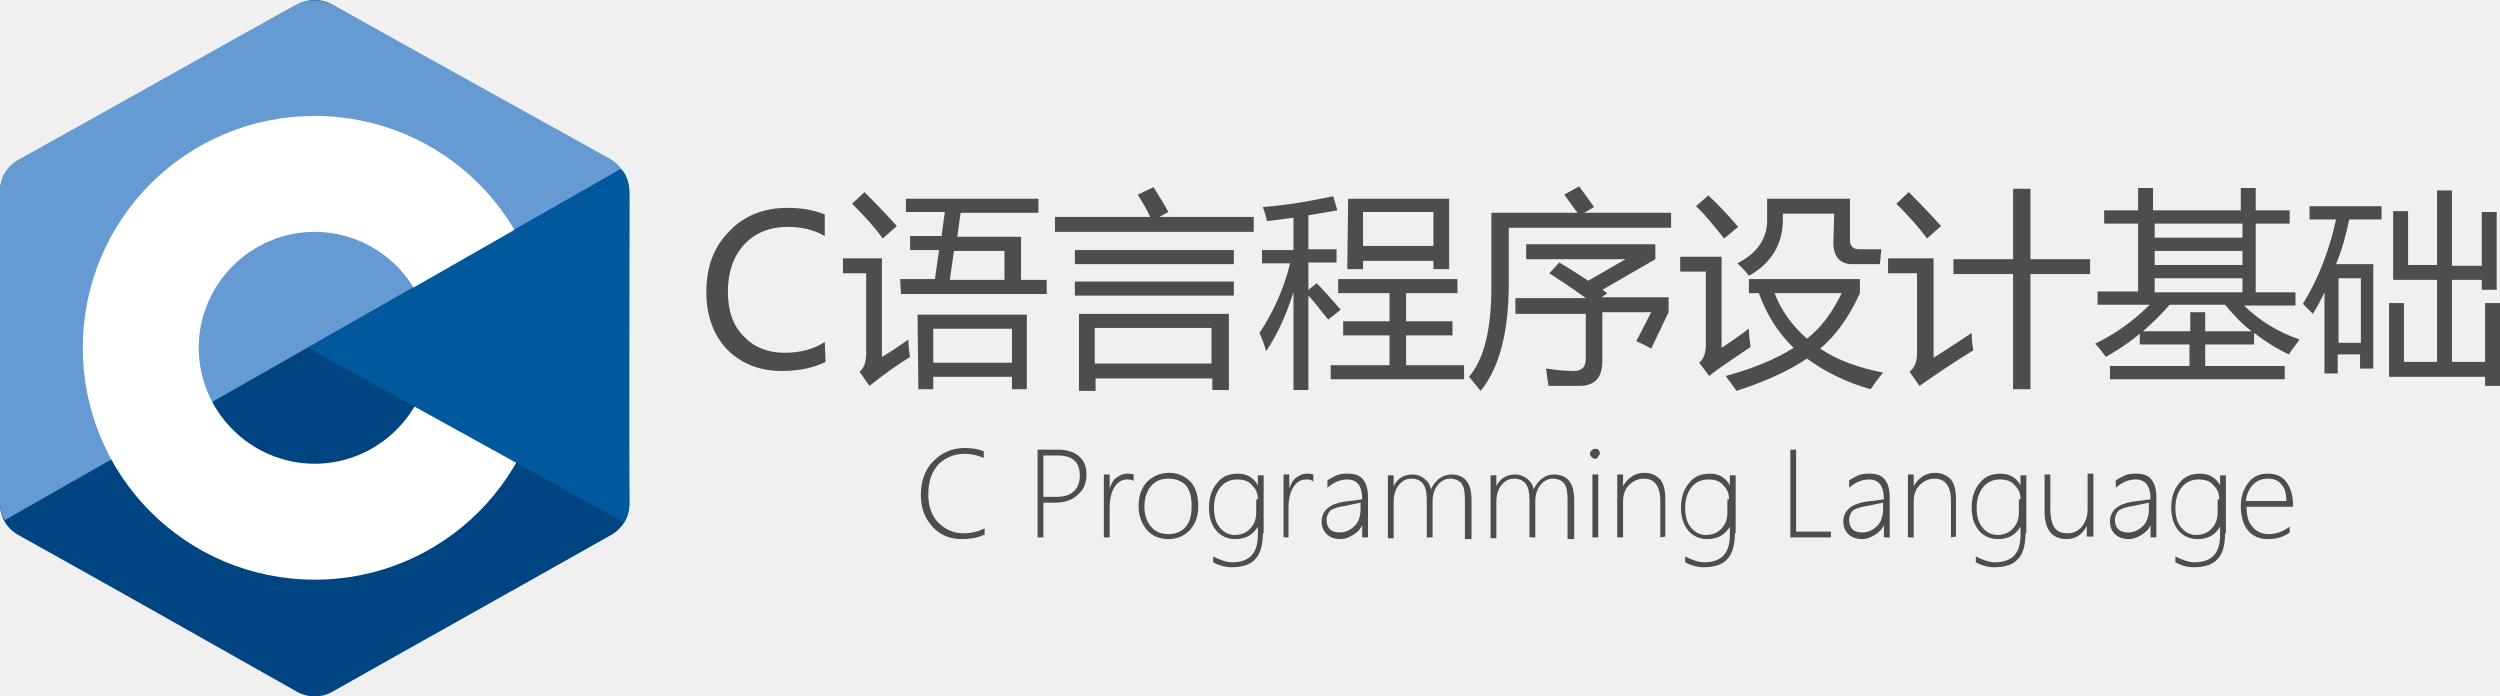
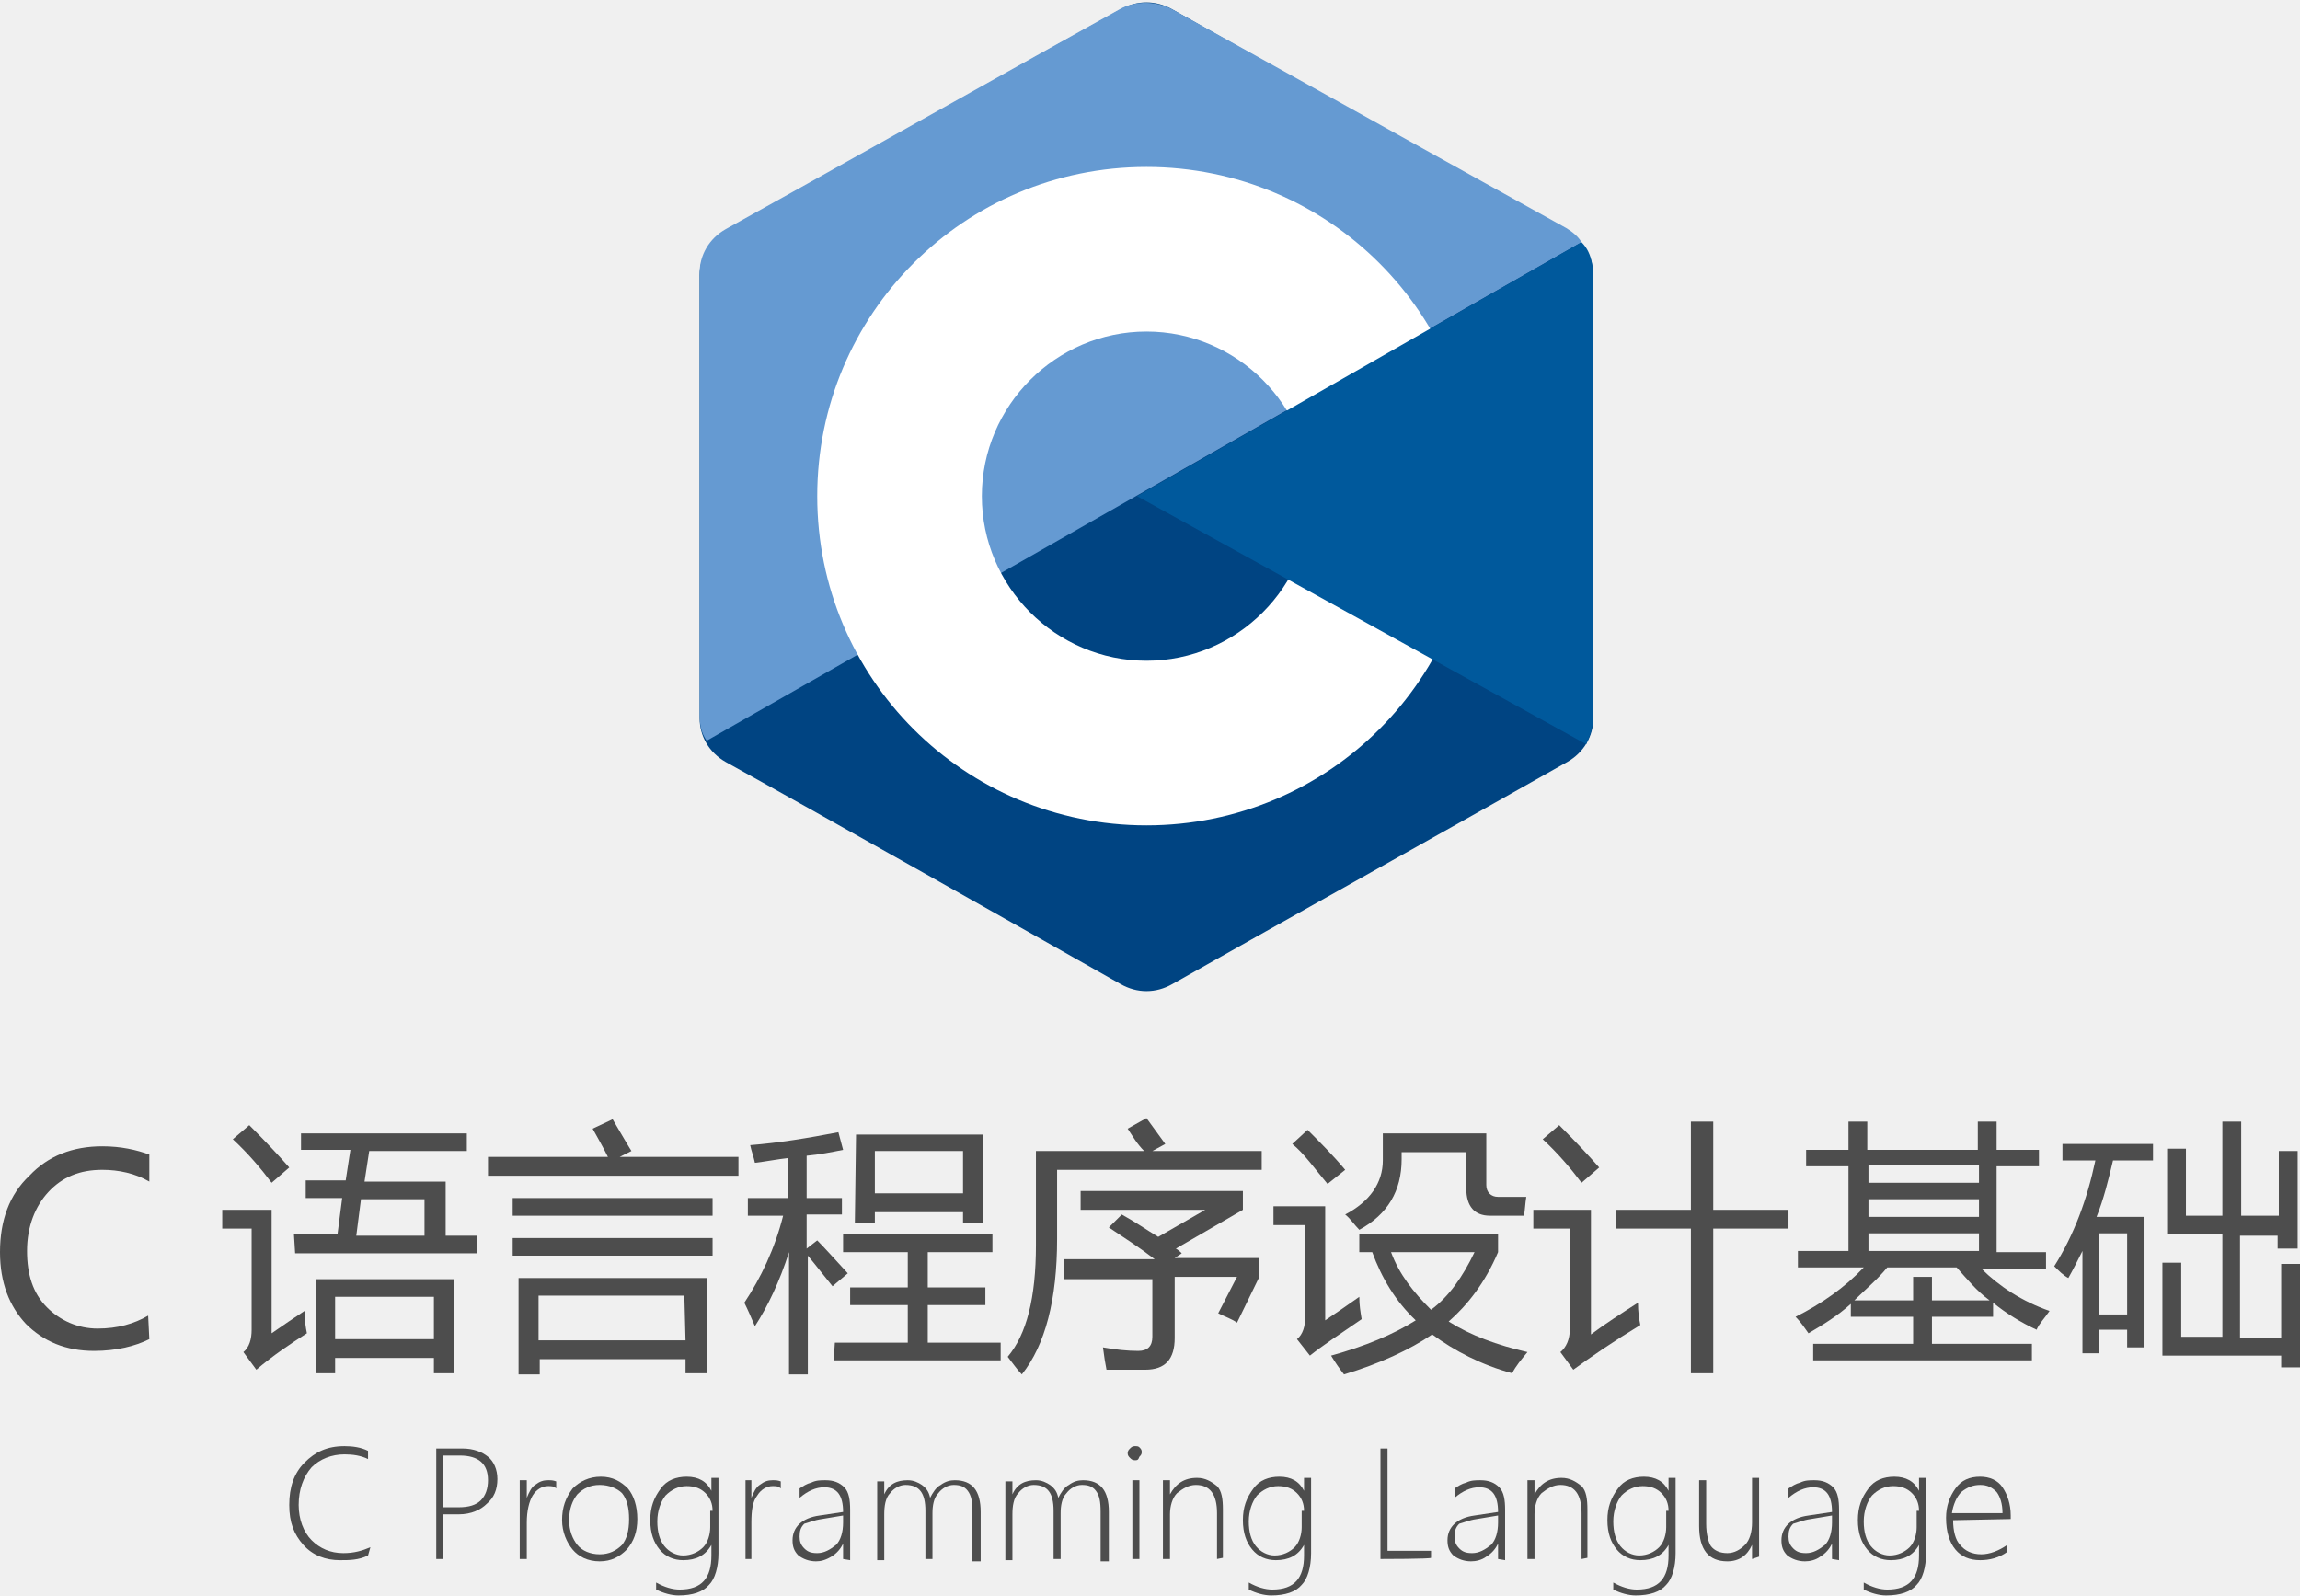
- <svg xmlns="http://www.w3.org/2000/svg" xmlns:xlink="http://www.w3.org/1999/xlink" version="1.1" id="svg10" x="0px" y="0px" viewBox="0 0 301.9 84" style="enable-background:new 0 0 301.9 84;" xml:space="preserve">
+ <svg xmlns="http://www.w3.org/2000/svg" version="1.1" id="图层_1" x="0px" y="0px" viewBox="0 0 195.6 135.7" style="enable-background:new 0 0 195.6 135.7;" xml:space="preserve">
  <style type="text/css">
- 	
- 		.st0{clip-path:url(#SVGID_00000103237993859709949900000012611435626623460737_);fill-rule:evenodd;clip-rule:evenodd;fill:#004482;}
- 	
- 		.st1{clip-path:url(#SVGID_00000048498596506350575630000015529980036968823203_);fill-rule:evenodd;clip-rule:evenodd;fill:#659AD2;}
- 	
- 		.st2{clip-path:url(#SVGID_00000068643006521392882450000004929387456860646053_);fill-rule:evenodd;clip-rule:evenodd;fill:#FFFFFF;}
- 	
- 		.st3{clip-path:url(#SVGID_00000102507815944006575170000006256857871906852786_);fill-rule:evenodd;clip-rule:evenodd;fill:#00599C;}
- 	.st4{clip-path:url(#SVGID_00000178183493959601222050000014286397219150661776_);}
- 	.st5{fill:#4D4D4D;}
- 	.st6{clip-path:url(#SVGID_00000084531540744313431410000000745391867330221440_);}
+ 	.st0{fill-rule:evenodd;clip-rule:evenodd;fill:#004482;}
+ 	.st1{fill-rule:evenodd;clip-rule:evenodd;fill:#659AD2;}
+ 	.st2{fill-rule:evenodd;clip-rule:evenodd;fill:#FFFFFF;}
+ 	.st3{fill-rule:evenodd;clip-rule:evenodd;fill:#00599C;}
+ 	.st4{fill:#4D4D4D;}
</style>
  <g>
+     <path id="path2" class="st0" d="M95.3,0.8c1.4-0.8,3-0.8,4.4,0c6.7,3.8,26.9,15.1,33.6,18.9c1.4,0.8,2.2,2.2,2.2,3.7   c0,7.5,0,30.2,0,37.7c0,1.5-0.8,2.9-2.2,3.7c-6.7,3.8-26.9,15.1-33.6,18.9c-1.4,0.8-3,0.8-4.4,0c-6.7-3.8-26.9-15.2-33.6-18.9   c-1.4-0.8-2.2-2.2-2.2-3.7c0-7.5,0-30.2,0-37.7c0-1.5,0.8-2.9,2.2-3.7C68.4,15.9,88.6,4.5,95.3,0.8z" />
+     <path id="path4" class="st1" d="M60.1,63c-0.5-0.7-0.6-1.4-0.6-2.3c0-7.5,0-30,0-37.5c0-1.5,0.8-2.9,2.2-3.7   c6.7-3.7,26.8-15,33.5-18.7c1.4-0.8,3.2-0.7,4.5,0c6.7,3.7,26.8,14.9,33.5,18.6c0.5,0.3,1,0.7,1.3,1.2L60.1,63z" />
+     <path id="path6" class="st2" d="M97.5,14.2c15.5,0,28,12.5,28,28s-12.5,28-28,28s-28-12.5-28-28S82,14.2,97.5,14.2z M97.5,28.2   c7.7,0,14,6.3,14,14s-6.3,14-14,14s-14-6.3-14-14S89.8,28.2,97.5,28.2z" />
+     <path id="path8" class="st3" d="M134.5,20.6c1,1,1,2.4,1,3.6c0,7.6-0.1,29.2,0,36.8c0,0.8-0.3,1.6-0.6,2.3L96.7,42.2L134.5,20.6z" />
+   </g>
+   <g>
    <g>
-       <defs>
-         <rect id="SVGID_1_" x="-7" y="-4.5" width="321.6" height="92" />
-       </defs>
-       <clipPath id="SVGID_00000138541626850996518930000014820150322993350831_">
-         <use xlink:href="#SVGID_1_" style="overflow:visible;" />
-       </clipPath>
-       <path id="path2" style="clip-path:url(#SVGID_00000138541626850996518930000014820150322993350831_);fill-rule:evenodd;clip-rule:evenodd;fill:#004482;" d="    M35.8,0.6c1.4-0.8,3-0.8,4.4,0c6.7,3.8,26.9,15.1,33.6,18.9c1.4,0.8,2.2,2.2,2.2,3.7c0,7.5,0,30.2,0,37.7c0,1.5-0.8,2.9-2.2,3.7    c-6.7,3.8-26.9,15.1-33.6,18.9c-1.4,0.8-3,0.8-4.4,0C29.1,79.7,8.9,68.3,2.2,64.6C0.8,63.8,0,62.4,0,60.9c0-7.5,0-30.2,0-37.7    c0-1.5,0.8-2.9,2.2-3.7C8.9,15.7,29.1,4.3,35.8,0.6z" />
+       <path class="st4" d="M12.7,113.9c-1.2,0.6-2.8,1-4.7,1c-2.4,0-4.3-0.8-5.8-2.3c-1.4-1.5-2.2-3.5-2.2-6.1c0-2.7,0.8-4.9,2.5-6.5    c1.6-1.7,3.7-2.5,6.2-2.5c1.6,0,2.9,0.3,4,0.7v2.3c-1.2-0.7-2.6-1-4-1c-1.9,0-3.4,0.6-4.6,1.9c-1.1,1.2-1.8,2.9-1.8,5    c0,2,0.5,3.6,1.7,4.8c1.1,1.1,2.6,1.8,4.3,1.8s3.1-0.4,4.3-1.1L12.7,113.9L12.7,113.9z" />
+       <path class="st4" d="M25.9,111.5c0,0.8,0.1,1.4,0.2,1.9c-1.4,0.9-2.9,1.9-4.3,3.1l-1.1-1.5c0.5-0.4,0.7-1.1,0.7-1.9v-8.6h-2.5    v-1.6h4.2v10.5C24.1,112.7,25,112.1,25.9,111.5z M21.2,95.7c1.6,1.6,2.7,2.8,3.4,3.6l-1.5,1.3c-0.9-1.2-2-2.5-3.3-3.7L21.2,95.7z     M25,105h3.7l0.4-3.1H26v-1.5h3.4l0.4-2.6h-4.2v-1.4h14.1v1.5h-8.3l-0.4,2.6h6.9v4.6h2.7v1.5H25.1L25,105L25,105z M26.9,108.8    h11.7v8h-1.7v-1.3h-8.4v1.3h-1.6V108.8L26.9,108.8z M36.9,110.3h-8.4v3.6h8.4V110.3z M36.1,102h-5.4l-0.4,3.1h5.8V102z" />
+       <path class="st4" d="M41.5,98.4h10.2c-0.4-0.8-0.8-1.5-1.3-2.4l1.7-0.8c0.6,1,1.1,1.9,1.6,2.7l-1,0.5h10.1v1.6H41.5V98.4    L41.5,98.4z M43.6,101.9h17v1.5h-17V101.9z M43.6,105.3h17v1.5h-17V105.3z M44.1,108.7h16v8.1h-1.8v-1.2H45.9v1.3h-1.8V108.7z     M58.2,110.2H45.8v3.8h12.5L58.2,110.2L58.2,110.2z" />
+       <path class="st4" d="M63.3,110.8c1.4-2.1,2.6-4.6,3.3-7.4h-3v-1.5H67v-3.4c-0.9,0.1-1.9,0.3-2.8,0.4c-0.1-0.5-0.3-1-0.4-1.5    c2.5-0.2,4.9-0.6,7.5-1.1l0.4,1.5c-1,0.2-2,0.4-3.1,0.5v3.6h3v1.4h-3v2.9l0.9-0.7c0.6,0.6,1.4,1.5,2.6,2.8l-1.3,1.1    c-0.9-1.1-1.5-1.9-2.1-2.6v10.1h-1.6v-10.4c-0.8,2.5-1.8,4.6-2.9,6.3C63.9,112.1,63.6,111.4,63.3,110.8z M71,114.2h6.2V111h-4.9    v-1.5h4.9v-3h-5.5V105h12.7v1.5h-5.5v3h4.9v1.5h-4.9v3.2h6.2v1.5H70.9L71,114.2L71,114.2z M72.8,96.5h10.8v7.5h-1.7v-0.9h-7.5v0.9    h-1.7L72.8,96.5L72.8,96.5z M81.9,97.9h-7.5v3.6h7.5V97.9z" />
+       <path class="st4" d="M95.9,96l1.6-0.9c0.5,0.7,1.1,1.5,1.6,2.2L98,97.9h9.3v1.6H89.9v5.9c0,5.1-1,9-3,11.5c-0.4-0.4-0.8-1-1.2-1.5    c1.6-1.9,2.4-5,2.4-9.5v-8h9.2C96.7,97.3,96.3,96.6,95.9,96z M90.5,107.1h7.7c-1.3-1-2.7-1.9-3.9-2.7l1.1-1.1    c1.1,0.6,2.1,1.3,3.1,1.9l4-2.3H91.9v-1.6h13.8v1.6l-5.7,3.3c0.2,0.1,0.4,0.3,0.5,0.4l-0.6,0.4h7.2v1.6l-1.9,3.9    c-0.4-0.3-1-0.5-1.6-0.8l1.6-3.1h-5.3v5.2c0,1.8-0.8,2.7-2.5,2.7c-0.9,0-1.9,0-3.3,0c-0.1-0.5-0.2-1.1-0.3-1.9    c1.1,0.2,2.1,0.3,3,0.3c0.8,0,1.2-0.4,1.2-1.2v-4.9h-7.5L90.5,107.1L90.5,107.1L90.5,107.1z" />
+       <path class="st4" d="M115.6,110.3c0,0.7,0.1,1.3,0.2,1.9c-1.9,1.3-3.4,2.3-4.4,3.1l-1.1-1.4c0.5-0.4,0.7-1.1,0.7-1.9v-7.8h-2.7    v-1.6h4.4v9.7C113.6,111.7,114.6,111,115.6,110.3z M111.2,96.1c1.1,1.1,2.2,2.2,3.2,3.4l-1.5,1.2c-1.1-1.3-2-2.6-3-3.4L111.2,96.1    z M115.6,106.5V105h11.8v1.5c-1.1,2.6-2.6,4.5-4.2,5.9c1.9,1.2,4.1,2,6.7,2.6c-0.5,0.6-1,1.2-1.3,1.8c-2.6-0.7-4.9-1.9-6.8-3.3    c-1.9,1.3-4.5,2.5-7.5,3.4c-0.4-0.5-0.8-1.1-1.1-1.6c2.9-0.8,5.3-1.8,7.2-3c-1.7-1.6-2.9-3.6-3.7-5.8    C116.6,106.5,115.6,106.5,115.6,106.5z M124.7,98h-5.5v0.6c0,2.7-1.2,4.7-3.6,6c-0.4-0.4-0.8-1-1.2-1.3c2.1-1.1,3.2-2.7,3.2-4.6    v-2.3h8.8v4.4c0,0.6,0.4,1,1,1h2.4c-0.1,0.6-0.1,1.1-0.2,1.6h-2.9c-1.3,0-2-0.8-2-2.3V98L124.7,98z M118.3,106.5    c0.7,1.9,1.9,3.4,3.4,4.9c1.5-1.1,2.7-2.8,3.7-4.9H118.3z" />
+       <path class="st4" d="M139.3,110.8c0,0.8,0.1,1.4,0.2,1.9c-2.3,1.4-4.2,2.7-5.7,3.8l-1.1-1.5c0.5-0.4,0.8-1.1,0.8-1.9v-8.6h-3.1    v-1.6h4.9v10.6C136.5,112.6,137.9,111.7,139.3,110.8z M132.6,95.7c1.6,1.6,2.7,2.8,3.4,3.6l-1.5,1.3c-0.9-1.2-2-2.5-3.3-3.7    L132.6,95.7z M137.4,102.9h6.4v-7.5h1.9v7.5h6.4v1.6h-6.4v12.3h-1.9v-12.3h-6.4V102.9z" />
+       <path class="st4" d="M174.3,111.5c-0.4,0.6-0.9,1.1-1.1,1.6c-1.3-0.6-2.6-1.4-3.7-2.3v1.2h-5.2v2.3h8.5v1.4h-18.6v-1.4h8.5V112    h-5.3v-1.1c-1.1,1-2.4,1.8-3.6,2.5c-0.3-0.4-0.6-0.9-1.1-1.4c2.2-1.1,4.2-2.5,5.8-4.2h-5.6v-1.4h4.3v-7.2h-3.6v-1.4h3.6v-2.4h1.6    v2.4h9.4v-2.4h1.6v2.4h3.6v1.4h-3.6v7.3h4.2v1.4h-5.5C170,109.4,172,110.7,174.3,111.5z M162.7,108.6h1.6v2h4.9    c-1.1-0.8-1.9-1.8-2.8-2.8h-5.9c-0.9,1.1-1.9,1.9-2.8,2.8h5V108.6z M158.9,100.6h9.4v-1.5h-9.4V100.6z M158.9,103.5h9.4V102h-9.4    V103.5z M158.9,106.4h9.4v-1.5h-9.4V106.4z" />
+       <path class="st4" d="M174.7,107.7c1.7-2.7,2.8-5.7,3.5-9h-2.8v-1.4h7.7v1.4h-3.4c-0.4,1.7-0.8,3.3-1.4,4.8h4v11.1h-1.4v-1.5h-2.4    v2h-1.4v-8.7c-0.4,0.8-0.8,1.6-1.2,2.3C175.5,108.5,175.1,108.1,174.7,107.7z M180.9,104.9h-2.4v6.9h2.4V104.9z M193.7,106.2v-1.1    h-3.2v8.7h3.5v-6.3h1.6v8.8H194v-1h-10.1v-7.9h1.6v6.3h3.5V105h-4.7v-7.3h1.6v5.7h3.1v-8h1.6v8h3.2v-5.5h1.6v8.3H193.7z" />
    </g>
    <g>
-       <defs>
-         <rect id="SVGID_00000036967012703704580510000017834895420067994297_" x="-7" y="-4.5" width="321.6" height="92" />
-       </defs>
-       <clipPath id="SVGID_00000141444712847151613700000002310708108336156042_">
-         <use xlink:href="#SVGID_00000036967012703704580510000017834895420067994297_" style="overflow:visible;" />
-       </clipPath>
-       <path id="path4" style="clip-path:url(#SVGID_00000141444712847151613700000002310708108336156042_);fill-rule:evenodd;clip-rule:evenodd;fill:#659AD2;" d="    M0.6,62.8C0.1,62.1,0,61.4,0,60.5C0,53,0,30.5,0,23c0-1.5,0.8-2.9,2.2-3.7C8.9,15.6,29,4.3,35.7,0.6c1.4-0.8,3.2-0.7,4.5,0    C46.9,4.3,67,15.5,73.7,19.2c0.5,0.3,1,0.7,1.3,1.2L0.6,62.8z" />
-     </g>
-     <g>
-       <defs>
-         <rect id="SVGID_00000088096398815343642970000011988795200536898212_" x="-7" y="-4.5" width="321.6" height="92" />
-       </defs>
-       <clipPath id="SVGID_00000028306056010262519330000000274501614506547892_">
-         <use xlink:href="#SVGID_00000088096398815343642970000011988795200536898212_" style="overflow:visible;" />
-       </clipPath>
-       <path id="path6" style="clip-path:url(#SVGID_00000028306056010262519330000000274501614506547892_);fill-rule:evenodd;clip-rule:evenodd;fill:#FFFFFF;" d="    M38,14c15.5,0,28,12.5,28,28S53.5,70,38,70S10,57.5,10,42S22.5,14,38,14z M38,28c7.7,0,14,6.3,14,14s-6.3,14-14,14s-14-6.3-14-14    S30.3,28,38,28z" />
-     </g>
-     <g>
-       <defs>
-         <rect id="SVGID_00000116926405548842570790000013338804588230241424_" x="-7" y="-4.5" width="321.6" height="92" />
-       </defs>
-       <clipPath id="SVGID_00000047041548529135209460000016774396834519455619_">
-         <use xlink:href="#SVGID_00000116926405548842570790000013338804588230241424_" style="overflow:visible;" />
-       </clipPath>
-       <path id="path8" style="clip-path:url(#SVGID_00000047041548529135209460000016774396834519455619_);fill-rule:evenodd;clip-rule:evenodd;fill:#00599C;" d="    M75,20.4c1,1,1,2.4,1,3.6c0,7.6-0.1,29.2,0,36.8c0,0.8-0.3,1.6-0.6,2.3L37.2,42L75,20.4z" />
-     </g>
-     <g>
-       <defs>
-         <rect id="SVGID_00000157270701782004372960000014528733560007315364_" x="-7" y="-4.5" width="321.6" height="92" />
-       </defs>
-       <clipPath id="SVGID_00000014615572621492750440000010923366702359171246_">
-         <use xlink:href="#SVGID_00000157270701782004372960000014528733560007315364_" style="overflow:visible;" />
-       </clipPath>
-       <g style="clip-path:url(#SVGID_00000014615572621492750440000010923366702359171246_);">
-         <path class="st5" d="M99.7,43.7c-1.4,0.7-3.2,1.1-5.3,1.1c-2.7,0-4.9-0.9-6.6-2.6c-1.6-1.7-2.5-4-2.5-6.9c0-3.1,0.9-5.5,2.8-7.4     c1.8-1.9,4.2-2.8,7-2.8c1.8,0,3.3,0.3,4.5,0.8v2.6c-1.4-0.8-2.9-1.1-4.5-1.1c-2.1,0-3.9,0.7-5.2,2.1c-1.3,1.4-2,3.3-2,5.7     c0,2.3,0.6,4.1,1.9,5.4c1.2,1.3,2.9,2,4.9,2c1.9,0,3.5-0.4,4.9-1.3L99.7,43.7L99.7,43.7z" />
-         <path class="st5" d="M109.7,41c0,0.9,0.1,1.6,0.2,2.1c-1.6,1-3.3,2.2-4.9,3.5l-1.2-1.7c0.6-0.5,0.8-1.3,0.8-2.2V33h-2.8v-1.8h4.7     v11.9C107.7,42.4,108.7,41.7,109.7,41z M104.4,23.2c1.8,1.8,3.1,3.2,3.9,4.1l-1.7,1.5c-1-1.4-2.3-2.8-3.7-4.2L104.4,23.2z      M108.7,33.7h4.2l0.5-3.5h-3.5v-1.7h3.8l0.4-2.9h-4.7V24h16v1.7H116l-0.4,2.9h7.7v5.2h3.1v1.7h-17.6L108.7,33.7L108.7,33.7z      M110.8,38H124v9h-1.8v-1.5h-9.5V47h-1.8L110.8,38L110.8,38z M122.2,39.7h-9.5v4.1h9.5V39.7z M121.3,30.3h-6.1l-0.5,3.5h6.6V30.3     z" />
-         <path class="st5" d="M127.4,26.2h11.5c-0.4-0.9-0.9-1.7-1.5-2.7l1.9-0.9c0.7,1.1,1.3,2.1,1.8,3l-1.1,0.6h11.4V28h-24L127.4,26.2     L127.4,26.2z M129.8,30.2H149v1.7h-19.2V30.2z M129.8,34H149v1.7h-19.2V34z M130.3,37.9h18.1v9.2h-2v-1.4h-14.1v1.5h-2V37.9z      M146.3,39.6h-14.1v4.3h14.1V39.6z" />
-         <path class="st5" d="M152.1,40.2c1.6-2.4,2.9-5.2,3.7-8.4h-3.4v-1.6h3.8v-3.9c-1,0.1-2.1,0.3-3.2,0.4c-0.1-0.6-0.3-1.1-0.5-1.7     c2.8-0.2,5.6-0.7,8.5-1.3l0.5,1.7c-1.1,0.2-2.3,0.4-3.5,0.6v4.1h3.4v1.6H158V35l1-0.8c0.7,0.7,1.6,1.7,2.9,3.2l-1.5,1.2     c-1-1.2-1.7-2.2-2.4-2.9v11.4h-1.8V35.3c-0.9,2.8-2,5.2-3.3,7.1C152.7,41.7,152.4,40.9,152.1,40.2z M160.8,44.1h7v-3.6h-5.6v-1.7     h5.6v-3.4h-6.2v-1.7H176v1.7h-6.2v3.4h5.6v1.7h-5.6v3.6h7v1.7h-16.1v-1.7H160.8z M162.8,24H175v8.5h-1.9v-1h-8.5v1h-1.9L162.8,24     L162.8,24z M173.1,25.6h-8.5v4.1h8.5V25.6z" />
-         <path class="st5" d="M188.9,23.5l1.8-1c0.6,0.8,1.2,1.7,1.8,2.5l-1.2,0.7h10.5v1.8h-19.6v6.7c0,5.8-1.1,10.2-3.4,13     c-0.4-0.5-0.9-1.1-1.4-1.7c1.8-2.1,2.7-5.7,2.7-10.8v-9h10.4C189.9,24.9,189.4,24.2,188.9,23.5z M182.8,36h8.7     c-1.5-1.1-3-2.1-4.4-3l1.2-1.3c1.2,0.7,2.4,1.5,3.5,2.2l4.5-2.6h-12v-1.8h15.6v1.8l-6.4,3.7c0.2,0.1,0.4,0.3,0.6,0.4l-0.7,0.5     h8.1v1.8l-2.1,4.4c-0.5-0.3-1.1-0.6-1.8-0.9l1.8-3.5h-5.9v5.9c0,2-0.9,3-2.8,3c-1,0-2.2,0-3.7,0c-0.1-0.6-0.2-1.3-0.3-2.1     c1.3,0.2,2.4,0.3,3.4,0.3c0.9,0,1.4-0.5,1.4-1.4v-5.5H183V36H182.8z" />
-         <path class="st5" d="M211.2,39.7c0,0.8,0.1,1.5,0.2,2.2c-2.2,1.5-3.9,2.6-5,3.5l-1.2-1.6c0.6-0.5,0.8-1.3,0.8-2.2v-8.8h-3.1V31h5     v11C209,41.3,210.1,40.5,211.2,39.7z M206.3,23.6c1.3,1.2,2.5,2.5,3.6,3.8l-1.7,1.4c-1.2-1.5-2.3-2.9-3.4-3.9L206.3,23.6z      M211.2,35.4v-1.7h13.4v1.7c-1.3,2.9-2.9,5.1-4.8,6.7c2.1,1.4,4.6,2.3,7.6,2.9c-0.6,0.7-1.1,1.4-1.5,2c-2.9-0.8-5.5-2.1-7.7-3.7     c-2.2,1.5-5.1,2.8-8.5,3.9c-0.4-0.6-0.9-1.2-1.3-1.8c3.3-0.9,6-2,8.2-3.4c-1.9-1.8-3.3-4.1-4.2-6.6     C212.4,35.4,211.2,35.4,211.2,35.4z M221.5,25.8h-6.2v0.7c0,3-1.4,5.3-4.1,6.8c-0.4-0.5-0.9-1.1-1.4-1.5c2.4-1.2,3.6-3,3.6-5.2     V24h10v5c0,0.7,0.4,1.1,1.1,1.1h2.7c-0.1,0.7-0.1,1.3-0.2,1.8h-3.3c-1.5,0-2.3-0.9-2.3-2.6L221.5,25.8L221.5,25.8z M214.3,35.4     c0.8,2.1,2.1,3.9,3.9,5.5c1.7-1.3,3.1-3.2,4.2-5.5H214.3z" />
-         <path class="st5" d="M238.1,40.2c0,0.9,0.1,1.6,0.2,2.1c-2.6,1.6-4.8,3.1-6.5,4.3l-1.2-1.7c0.6-0.5,0.9-1.2,0.9-2.2V33H228v-1.8     h5.5v12C234.9,42.3,236.5,41.3,238.1,40.2z M230.5,23.2c1.8,1.8,3.1,3.2,3.9,4.1l-1.7,1.5c-1-1.4-2.3-2.8-3.7-4.2L230.5,23.2z      M235.9,31.3h7.2v-8.5h2.1v8.5h7.2v1.8h-7.2V47h-2.1V33.1h-7.2V31.3z" />
-         <path class="st5" d="M277.7,41c-0.5,0.7-1,1.3-1.3,1.8c-1.5-0.7-2.9-1.6-4.2-2.6v1.4h-5.9v2.6h9.6v1.6h-21.1v-1.6h9.6v-2.6h-6     v-1.3c-1.3,1.1-2.7,2-4.1,2.8c-0.3-0.4-0.7-1-1.3-1.6c2.5-1.2,4.7-2.8,6.6-4.7h-6.3v-1.6h4.9V27h-4.1v-1.6h4.1v-2.7h1.8v2.7h10.6     v-2.7h1.8v2.7h4.1V27h-4.1v8.3h4.8v1.6H271C272.8,38.7,275.1,40.1,277.7,41z M264.5,37.7h1.8V40h5.6c-1.2-0.9-2.2-2-3.2-3.2H262     c-1,1.2-2.1,2.2-3.2,3.2h5.7V37.7z M260.2,28.7h10.6V27h-10.6V28.7z M260.2,32h10.6v-1.7h-10.6V32z M260.2,35.3h10.6v-1.7h-10.6     V35.3z" />
-         <path class="st5" d="M278.1,36.7c1.9-3.1,3.2-6.5,4-10.2h-3.2v-1.6h8.7v1.6h-3.9c-0.4,1.9-0.9,3.7-1.6,5.4h4.5v12.6H285v-1.7     h-2.7v2.3h-1.6v-9.8c-0.4,0.9-0.9,1.8-1.4,2.6C279,37.6,278.6,37.2,278.1,36.7z M285.1,33.6h-2.7v7.8h2.7V33.6z M299.7,35v-1.2     h-3.6v9.9h4v-7.1h1.8v10h-1.8v-1.1h-11.6v-8.9h1.8v7.1h4v-9.9H289v-8.3h1.8V32h3.5v-9h1.8v9.1h3.6v-6.5h1.8V35H299.7z" />
-       </g>
-     </g>
-     <g>
-       <defs>
-         <rect id="SVGID_00000058548238780300538360000012489778249868134540_" x="-7" y="-4.5" width="321.6" height="92" />
-       </defs>
-       <clipPath id="SVGID_00000067919013397416281300000002522173086051181224_">
-         <use xlink:href="#SVGID_00000058548238780300538360000012489778249868134540_" style="overflow:visible;" />
-       </clipPath>
-       <g style="clip-path:url(#SVGID_00000067919013397416281300000002522173086051181224_);">
-         <g>
-           <path class="st5" d="M118.8,64.6c-0.9,0.4-1.8,0.5-2.7,0.5c-1.4,0-2.6-0.5-3.5-1.5s-1.4-2.2-1.4-3.8c0-1.7,0.5-3.1,1.5-4.1      s2.2-1.6,3.8-1.6c0.8,0,1.6,0.1,2.3,0.4v0.8c-0.7-0.3-1.5-0.5-2.3-0.5c-1.3,0-2.4,0.5-3.2,1.3c-0.8,0.9-1.2,2.1-1.2,3.6      c0,1.4,0.4,2.6,1.2,3.4s1.8,1.3,3,1.3c1,0,1.8-0.2,2.6-0.6v0.8H118.8z" />
-           <path class="st5" d="M126,60.7v4.2h-0.7V54.3h2.5c1.1,0,1.9,0.3,2.5,0.8s0.9,1.2,0.9,2.2s-0.3,1.8-1,2.4c-0.6,0.6-1.5,1-2.7,1      H126z M126,55v5h1.5c1,0,1.7-0.2,2.2-0.7s0.7-1.1,0.7-1.9c0-1.6-0.9-2.4-2.7-2.4C127.7,55,126,55,126,55z" />
-           <path class="st5" d="M136.9,58.1c-0.2-0.2-0.5-0.2-0.8-0.2c-0.6,0-1.1,0.3-1.5,0.9s-0.6,1.5-0.6,2.6v3.5h-0.7v-7.6h0.7V59l0,0      c0.2-0.6,0.4-1,0.8-1.3s0.8-0.5,1.3-0.5c0.3,0,0.5,0,0.8,0.1V58.1z" />
-           <path class="st5" d="M141.1,65.1c-1.1,0-2-0.4-2.6-1.1c-0.6-0.7-1-1.7-1-2.8c0-1.3,0.3-2.2,1-3c0.7-0.7,1.6-1.1,2.7-1.1      c1.1,0,1.9,0.4,2.6,1.1c0.6,0.7,0.9,1.7,0.9,2.9s-0.3,2.1-1,2.9C143,64.7,142.2,65.1,141.1,65.1z M141.1,57.8      c-0.9,0-1.6,0.3-2.1,0.9c-0.5,0.6-0.8,1.4-0.8,2.5c0,1,0.3,1.8,0.8,2.4s1.2,0.9,2.1,0.9c0.9,0,1.6-0.3,2.1-0.9s0.7-1.4,0.7-2.5      s-0.2-1.9-0.7-2.5C142.7,58.1,142,57.8,141.1,57.8z" />
-           <path class="st5" d="M152.5,64.4c0,1.4-0.3,2.5-0.9,3.1c-0.6,0.7-1.6,1-2.9,1c-0.7,0-1.5-0.2-2.2-0.6v-0.7      c0.8,0.4,1.6,0.7,2.3,0.7c2.1,0,3.1-1.1,3.1-3.3v-1l0,0c-0.6,1-1.5,1.5-2.7,1.5c-0.9,0-1.7-0.3-2.3-1c-0.6-0.7-0.9-1.6-0.9-2.8      s0.3-2.2,1-3c0.6-0.8,1.5-1.1,2.5-1.1c1.1,0,1.9,0.5,2.4,1.4l0,0v-1.2h0.7v7H152.5z M151.9,60.3c0-0.7-0.2-1.2-0.7-1.7      c-0.4-0.5-1-0.7-1.8-0.7s-1.5,0.3-2,0.9c-0.5,0.6-0.8,1.5-0.8,2.5s0.2,1.8,0.7,2.4s1.1,0.9,1.8,0.9c0.8,0,1.5-0.3,1.9-0.8      c0.5-0.5,0.7-1.2,0.7-1.9v-1.6H151.9z" />
-           <path class="st5" d="M158.5,58.1c-0.2-0.2-0.5-0.2-0.8-0.2c-0.6,0-1.1,0.3-1.5,0.9c-0.4,0.6-0.6,1.5-0.6,2.6v3.5H155v-7.6h0.7      V59l0,0c0.2-0.6,0.4-1,0.8-1.3c0.4-0.3,0.8-0.5,1.3-0.5c0.3,0,0.5,0,0.8,0.1v0.8H158.5z" />
-           <path class="st5" d="M164.5,64.9v-1.5l0,0c-0.2,0.5-0.6,0.9-1.1,1.2s-1,0.5-1.5,0.5c-0.7,0-1.3-0.2-1.7-0.6s-0.6-0.9-0.6-1.5      c0-1.3,0.9-2.1,2.6-2.4l2.3-0.3c0-1.6-0.6-2.4-1.8-2.4c-0.8,0-1.6,0.3-2.4,1V58c0.3-0.2,0.7-0.4,1.1-0.6      c0.5-0.2,0.9-0.2,1.4-0.2c0.8,0,1.4,0.2,1.8,0.7c0.4,0.5,0.6,1.2,0.6,2.1v4.9H164.5z M162.4,61.1c-0.8,0.1-1.3,0.3-1.7,0.5      c-0.3,0.3-0.5,0.7-0.5,1.2c0,0.4,0.1,0.8,0.4,1.1c0.3,0.3,0.7,0.4,1.2,0.4c0.7,0,1.3-0.3,1.8-0.8s0.7-1.2,0.7-2.1v-0.7      L162.4,61.1z" />
-           <path class="st5" d="M176.9,64.9v-4.5c0-1-0.1-1.6-0.4-2c-0.3-0.4-0.8-0.6-1.4-0.6c-0.6,0-1.1,0.3-1.5,0.8s-0.6,1.2-0.6,1.9v4.4      h-0.7v-4.6c0-1.7-0.6-2.5-1.9-2.5c-0.6,0-1.1,0.3-1.5,0.8s-0.6,1.2-0.6,2V65h-0.7v-7.6h0.7v1.3l0,0c0.5-1,1.3-1.4,2.3-1.4      c0.6,0,1,0.2,1.4,0.5s0.7,0.7,0.8,1.3c0.2-0.5,0.6-1,1-1.3s0.9-0.5,1.4-0.5c1.7,0,2.5,1,2.5,3.1v4.7h-0.8V64.9z" />
-           <path class="st5" d="M189.3,64.9v-4.5c0-1-0.1-1.6-0.4-2c-0.3-0.4-0.8-0.6-1.4-0.6c-0.6,0-1.1,0.3-1.5,0.8s-0.6,1.2-0.6,1.9v4.4      h-0.7v-4.6c0-1.7-0.6-2.5-1.9-2.5c-0.6,0-1.1,0.3-1.5,0.8s-0.6,1.2-0.6,2V65H180v-7.6h0.7v1.3l0,0c0.5-1,1.3-1.4,2.3-1.4      c0.6,0,1,0.2,1.4,0.5s0.7,0.7,0.8,1.3c0.2-0.5,0.6-1,1-1.3s0.9-0.5,1.4-0.5c1.7,0,2.5,1,2.5,3.1v4.7h-0.8V64.9z" />
-           <path class="st5" d="M192.6,55.4c-0.2,0-0.3-0.1-0.4-0.2c-0.1-0.1-0.2-0.2-0.2-0.4s0.1-0.3,0.2-0.4s0.2-0.2,0.4-0.2      s0.3,0,0.4,0.1c0.1,0.1,0.2,0.2,0.2,0.4s-0.1,0.3-0.2,0.4C192.9,55.4,192.8,55.4,192.6,55.4z M192.3,64.9v-7.6h0.7v7.6H192.3z" />
-           <path class="st5" d="M200.5,64.9v-4.4c0-1.8-0.7-2.7-2-2.7c-0.7,0-1.3,0.3-1.8,0.8s-0.7,1.2-0.7,2v4.3h-0.7v-7.6h0.7v1.4l0,0      c0.6-1,1.4-1.6,2.6-1.6c0.8,0,1.4,0.3,1.9,0.8c0.4,0.5,0.6,1.3,0.6,2.3v4.6L200.5,64.9L200.5,64.9z" />
-           <path class="st5" d="M209.5,64.4c0,1.4-0.3,2.5-0.9,3.1c-0.6,0.7-1.6,1-2.9,1c-0.7,0-1.5-0.2-2.2-0.6v-0.7      c0.8,0.4,1.6,0.7,2.3,0.7c2.1,0,3.1-1.1,3.1-3.3v-1l0,0c-0.6,1-1.5,1.5-2.7,1.5c-0.9,0-1.7-0.3-2.3-1c-0.6-0.7-0.9-1.6-0.9-2.8      s0.3-2.2,1-3c0.6-0.8,1.5-1.1,2.5-1.1c1.1,0,1.9,0.5,2.4,1.4l0,0v-1.2h0.7v7H209.5z M208.8,60.3c0-0.7-0.2-1.2-0.7-1.7      c-0.4-0.5-1-0.7-1.8-0.7s-1.5,0.3-2,0.9c-0.5,0.6-0.8,1.5-0.8,2.5s0.2,1.8,0.7,2.4s1.1,0.9,1.8,0.9c0.8,0,1.5-0.3,1.9-0.8      c0.5-0.5,0.7-1.2,0.7-1.9v-1.6H208.8z" />
-           <path class="st5" d="M216.2,64.9V54.3h0.7v9.9h4.2v0.7C221.1,64.9,216.2,64.9,216.2,64.9z" />
-           <path class="st5" d="M227.5,64.9v-1.5l0,0c-0.2,0.5-0.6,0.9-1.1,1.2s-1,0.5-1.5,0.5c-0.7,0-1.3-0.2-1.7-0.6s-0.6-0.9-0.6-1.5      c0-1.3,0.9-2.1,2.6-2.4l2.3-0.3c0-1.6-0.6-2.4-1.8-2.4c-0.8,0-1.6,0.3-2.4,1V58c0.3-0.2,0.7-0.4,1.1-0.6      c0.5-0.2,0.9-0.2,1.4-0.2c0.8,0,1.4,0.2,1.8,0.7c0.4,0.5,0.6,1.2,0.6,2.1v4.9H227.5z M225.5,61.1c-0.8,0.1-1.3,0.3-1.7,0.5      c-0.3,0.3-0.5,0.7-0.5,1.2c0,0.4,0.1,0.8,0.4,1.1c0.3,0.3,0.7,0.4,1.2,0.4c0.7,0,1.3-0.3,1.8-0.8s0.7-1.2,0.7-2.1v-0.7      L225.5,61.1z" />
-           <path class="st5" d="M235.6,64.9v-4.4c0-1.8-0.7-2.7-2-2.7c-0.7,0-1.3,0.3-1.8,0.8s-0.7,1.2-0.7,2v4.3h-0.7v-7.6h0.7v1.4l0,0      c0.6-1,1.4-1.6,2.6-1.6c0.8,0,1.4,0.3,1.9,0.8c0.4,0.5,0.6,1.3,0.6,2.3v4.6L235.6,64.9L235.6,64.9z" />
-           <path class="st5" d="M244.6,64.4c0,1.4-0.3,2.5-0.9,3.1c-0.6,0.7-1.6,1-2.9,1c-0.7,0-1.5-0.2-2.2-0.6v-0.7      c0.8,0.4,1.6,0.7,2.3,0.7c2.1,0,3.1-1.1,3.1-3.3v-1l0,0c-0.6,1-1.5,1.5-2.7,1.5c-0.9,0-1.7-0.3-2.3-1c-0.6-0.7-0.9-1.6-0.9-2.8      s0.3-2.2,1-3c0.6-0.8,1.5-1.1,2.5-1.1c1.1,0,1.9,0.5,2.4,1.4l0,0v-1.2h0.7v7H244.6z M244,60.3c0-0.7-0.2-1.2-0.7-1.7      c-0.4-0.5-1-0.7-1.8-0.7s-1.5,0.3-2,0.9c-0.5,0.6-0.8,1.5-0.8,2.5s0.2,1.8,0.7,2.4s1.1,0.9,1.8,0.9c0.8,0,1.5-0.3,1.9-0.8      c0.5-0.5,0.7-1.2,0.7-1.9v-1.6H244z" />
-           <path class="st5" d="M252,64.9v-1.4l0,0c-0.5,1-1.3,1.6-2.4,1.6c-1.8,0-2.7-1.1-2.7-3.4v-4.4h0.7v4.2c0,1,0.2,1.8,0.5,2.2      c0.3,0.5,0.9,0.7,1.6,0.7c0.7,0,1.3-0.3,1.7-0.8c0.4-0.5,0.7-1.2,0.7-2.1v-4.3h0.7v7.6H252V64.9z" />
-           <path class="st5" d="M259.7,64.9v-1.5l0,0c-0.2,0.5-0.6,0.9-1.1,1.2s-1,0.5-1.5,0.5c-0.7,0-1.3-0.2-1.7-0.6s-0.6-0.9-0.6-1.5      c0-1.3,0.9-2.1,2.6-2.4l2.3-0.3c0-1.6-0.6-2.4-1.8-2.4c-0.8,0-1.6,0.3-2.4,1V58c0.3-0.2,0.7-0.4,1.1-0.6      c0.5-0.2,0.9-0.2,1.4-0.2c0.8,0,1.4,0.2,1.8,0.7s0.6,1.2,0.6,2.1v4.9H259.7z M257.6,61.1c-0.8,0.1-1.3,0.3-1.7,0.5      c-0.3,0.3-0.5,0.7-0.5,1.2c0,0.4,0.1,0.8,0.4,1.1c0.3,0.3,0.7,0.4,1.2,0.4c0.7,0,1.3-0.3,1.8-0.8s0.7-1.2,0.7-2.1v-0.7      L257.6,61.1z" />
-           <path class="st5" d="M268.7,64.4c0,1.4-0.3,2.5-0.9,3.1c-0.6,0.7-1.6,1-2.9,1c-0.7,0-1.5-0.2-2.2-0.6v-0.7      c0.8,0.4,1.6,0.7,2.3,0.7c2.1,0,3.1-1.1,3.1-3.3v-1l0,0c-0.6,1-1.5,1.5-2.7,1.5c-0.9,0-1.7-0.3-2.3-1c-0.6-0.7-0.9-1.6-0.9-2.8      s0.3-2.2,1-3c0.6-0.8,1.5-1.1,2.5-1.1c1.1,0,1.9,0.5,2.4,1.4l0,0v-1.2h0.7v7H268.7z M268,60.3c0-0.7-0.2-1.2-0.7-1.7      c-0.4-0.5-1-0.7-1.8-0.7s-1.5,0.3-2,0.9c-0.5,0.6-0.8,1.5-0.8,2.5s0.2,1.8,0.7,2.4s1.1,0.9,1.8,0.9c0.8,0,1.5-0.3,1.9-0.8      c0.5-0.5,0.7-1.2,0.7-1.9v-1.6H268z" />
-           <path class="st5" d="M271.3,61.2c0,1,0.2,1.9,0.7,2.4c0.5,0.6,1.1,0.9,2,0.9c0.8,0,1.7-0.3,2.5-0.9v0.7      c-0.8,0.6-1.7,0.8-2.6,0.8c-1,0-1.8-0.3-2.4-1c-0.6-0.7-0.9-1.7-0.9-3c0-1.1,0.3-2,0.9-2.8s1.4-1.1,2.4-1.1c0.9,0,1.7,0.3,2.2,1      s0.8,1.6,0.8,2.7v0.3H271.3z M276.1,60.5c0-0.9-0.2-1.6-0.6-2c-0.4-0.5-0.9-0.7-1.6-0.7s-1.3,0.2-1.8,0.7s-0.8,1.2-0.9,2H276.1z      " />
-         </g>
+       <g>
+         <path class="st4" d="M31.3,132.3c-0.8,0.4-1.6,0.4-2.4,0.4c-1.2,0-2.3-0.4-3.1-1.3c-0.8-0.9-1.2-1.9-1.2-3.4     c0-1.5,0.4-2.7,1.3-3.6s1.9-1.4,3.4-1.4c0.7,0,1.4,0.1,2,0.4v0.7c-0.6-0.3-1.3-0.4-2-0.4c-1.1,0-2.1,0.4-2.8,1.1     c-0.7,0.8-1.1,1.9-1.1,3.2c0,1.2,0.4,2.3,1.1,3s1.6,1.1,2.7,1.1c0.9,0,1.6-0.2,2.3-0.5L31.3,132.3L31.3,132.3z" />
+         <path class="st4" d="M37.7,128.9v3.7h-0.6v-9.4h2.2c1,0,1.7,0.3,2.2,0.7s0.8,1.1,0.8,1.9c0,0.9-0.3,1.6-0.9,2.1     c-0.5,0.5-1.3,0.9-2.4,0.9h-1.3V128.9z M37.7,123.8v4.4H39c0.9,0,1.5-0.2,1.9-0.6c0.4-0.4,0.6-1,0.6-1.7c0-1.4-0.8-2.1-2.4-2.1     C39.2,123.8,37.7,123.8,37.7,123.8z" />
+         <path class="st4" d="M47.3,126.6c-0.2-0.2-0.4-0.2-0.7-0.2c-0.5,0-1,0.3-1.3,0.8s-0.5,1.3-0.5,2.3v3.1h-0.6v-6.7h0.6v1.5l0,0     c0.2-0.5,0.4-0.9,0.7-1.1c0.4-0.3,0.7-0.4,1.1-0.4c0.3,0,0.4,0,0.7,0.1C47.3,126,47.3,126.6,47.3,126.6z" />
+         <path class="st4" d="M51,132.8c-1,0-1.8-0.4-2.3-1s-0.9-1.5-0.9-2.5c0-1.1,0.3-1.9,0.9-2.7c0.6-0.6,1.4-1,2.4-1s1.7,0.4,2.3,1     c0.5,0.6,0.8,1.5,0.8,2.6s-0.3,1.9-0.9,2.6C52.7,132.4,52,132.8,51,132.8z M51,126.3c-0.8,0-1.4,0.3-1.9,0.8     c-0.4,0.5-0.7,1.2-0.7,2.2c0,0.9,0.3,1.6,0.7,2.1c0.4,0.5,1.1,0.8,1.9,0.8s1.4-0.3,1.9-0.8c0.4-0.5,0.6-1.2,0.6-2.2     s-0.2-1.7-0.6-2.2C52.5,126.6,51.8,126.3,51,126.3z" />
+         <path class="st4" d="M61.1,132.1c0,1.2-0.3,2.2-0.8,2.7c-0.5,0.6-1.4,0.9-2.6,0.9c-0.6,0-1.3-0.2-1.9-0.5v-0.6     c0.7,0.4,1.4,0.6,2,0.6c1.9,0,2.7-1,2.7-2.9v-0.9l0,0c-0.5,0.9-1.3,1.3-2.4,1.3c-0.8,0-1.5-0.3-2-0.9s-0.8-1.4-0.8-2.5     s0.3-1.9,0.9-2.7c0.5-0.7,1.3-1,2.2-1c1,0,1.7,0.4,2.1,1.2l0,0v-1.1h0.6L61.1,132.1L61.1,132.1z M60.6,128.5     c0-0.6-0.2-1.1-0.6-1.5s-0.9-0.6-1.6-0.6s-1.3,0.3-1.8,0.8c-0.4,0.5-0.7,1.3-0.7,2.2s0.2,1.6,0.6,2.1s1,0.8,1.6,0.8     c0.7,0,1.3-0.3,1.7-0.7c0.4-0.4,0.6-1.1,0.6-1.7v-1.4L60.6,128.5L60.6,128.5z" />
+         <path class="st4" d="M66.4,126.6c-0.2-0.2-0.4-0.2-0.7-0.2c-0.5,0-1,0.3-1.3,0.8c-0.4,0.5-0.5,1.3-0.5,2.3v3.1h-0.5v-6.7h0.5v1.5     l0,0c0.2-0.5,0.4-0.9,0.7-1.1c0.4-0.3,0.7-0.4,1.1-0.4c0.3,0,0.4,0,0.7,0.1L66.4,126.6L66.4,126.6z" />
+         <path class="st4" d="M71.7,132.6v-1.3l0,0c-0.2,0.4-0.5,0.8-1,1.1s-0.9,0.4-1.3,0.4c-0.6,0-1.1-0.2-1.5-0.5     c-0.4-0.4-0.5-0.8-0.5-1.3c0-1.1,0.8-1.9,2.3-2.1l2-0.3c0-1.4-0.5-2.1-1.6-2.1c-0.7,0-1.4,0.3-2.1,0.9v-0.8     c0.3-0.2,0.6-0.4,1-0.5c0.4-0.2,0.8-0.2,1.2-0.2c0.7,0,1.2,0.2,1.6,0.6c0.4,0.4,0.5,1.1,0.5,1.9v4.3L71.7,132.6L71.7,132.6z      M69.9,129.2c-0.7,0.1-1.1,0.3-1.5,0.4c-0.3,0.3-0.4,0.6-0.4,1.1c0,0.4,0.1,0.7,0.4,1s0.6,0.4,1.1,0.4c0.6,0,1.1-0.3,1.6-0.7     c0.4-0.4,0.6-1.1,0.6-1.9v-0.6L69.9,129.2z" />
+         <path class="st4" d="M82.7,132.6v-4c0-0.9-0.1-1.4-0.4-1.8c-0.3-0.4-0.7-0.5-1.2-0.5s-1,0.3-1.3,0.7c-0.4,0.4-0.5,1.1-0.5,1.7     v3.9h-0.6v-4.1c0-1.5-0.5-2.2-1.7-2.2c-0.5,0-1,0.3-1.3,0.7c-0.4,0.4-0.5,1.1-0.5,1.8v3.9h-0.6V126h0.6v1.1l0,0     c0.4-0.9,1.1-1.2,2-1.2c0.5,0,0.9,0.2,1.2,0.4c0.4,0.3,0.6,0.6,0.7,1.1c0.2-0.4,0.5-0.9,0.9-1.1c0.4-0.3,0.8-0.4,1.2-0.4     c1.5,0,2.2,0.9,2.2,2.7v4.2h-0.7C82.7,132.8,82.7,132.6,82.7,132.6z" />
+         <path class="st4" d="M93.6,132.6v-4c0-0.9-0.1-1.4-0.4-1.8c-0.3-0.4-0.7-0.5-1.2-0.5s-1,0.3-1.3,0.7c-0.4,0.4-0.5,1.1-0.5,1.7     v3.9h-0.6v-4.1c0-1.5-0.5-2.2-1.7-2.2c-0.5,0-1,0.3-1.3,0.7c-0.4,0.4-0.5,1.1-0.5,1.8v3.9h-0.6V126h0.6v1.1l0,0     c0.4-0.9,1.1-1.2,2-1.2c0.5,0,0.9,0.2,1.2,0.4c0.4,0.3,0.6,0.6,0.7,1.1c0.2-0.4,0.5-0.9,0.9-1.1c0.4-0.3,0.8-0.4,1.2-0.4     c1.5,0,2.2,0.9,2.2,2.7v4.2h-0.7C93.6,132.8,93.6,132.6,93.6,132.6z" />
+         <path class="st4" d="M96.5,124.2c-0.2,0-0.3-0.1-0.4-0.2c-0.1-0.1-0.2-0.2-0.2-0.4s0.1-0.3,0.2-0.4s0.2-0.2,0.4-0.2     s0.3,0,0.4,0.1s0.2,0.2,0.2,0.4s-0.1,0.3-0.2,0.4C96.8,124.2,96.7,124.2,96.5,124.2z M96.3,132.6v-6.7h0.6v6.7H96.3z" />
+         <path class="st4" d="M103.5,132.6v-3.9c0-1.6-0.6-2.4-1.8-2.4c-0.6,0-1.1,0.3-1.6,0.7c-0.4,0.4-0.6,1.1-0.6,1.8v3.8h-0.6v-6.7     h0.6v1.2l0,0c0.5-0.9,1.2-1.4,2.3-1.4c0.7,0,1.2,0.3,1.7,0.7c0.4,0.4,0.5,1.1,0.5,2v4.1L103.5,132.6L103.5,132.6z" />
+         <path class="st4" d="M111.5,132.1c0,1.2-0.3,2.2-0.8,2.7c-0.5,0.6-1.4,0.9-2.6,0.9c-0.6,0-1.3-0.2-1.9-0.5v-0.6     c0.7,0.4,1.4,0.6,2,0.6c1.9,0,2.7-1,2.7-2.9v-0.9l0,0c-0.5,0.9-1.3,1.3-2.4,1.3c-0.8,0-1.5-0.3-2-0.9s-0.8-1.4-0.8-2.5     s0.3-1.9,0.9-2.7c0.5-0.7,1.3-1,2.2-1c1,0,1.7,0.4,2.1,1.2l0,0v-1.1h0.6V132.1L111.5,132.1z M110.9,128.5c0-0.6-0.2-1.1-0.6-1.5     c-0.4-0.4-0.9-0.6-1.6-0.6c-0.7,0-1.3,0.3-1.8,0.8c-0.4,0.5-0.7,1.3-0.7,2.2s0.2,1.6,0.6,2.1c0.4,0.5,1,0.8,1.6,0.8     c0.7,0,1.3-0.3,1.7-0.7s0.6-1.1,0.6-1.7v-1.4L110.9,128.5L110.9,128.5z" />
+         <path class="st4" d="M117.4,132.6v-9.4h0.6v8.7h3.7v0.6C121.7,132.6,117.4,132.6,117.4,132.6z" />
+         <path class="st4" d="M127.4,132.6v-1.3l0,0c-0.2,0.4-0.5,0.8-1,1.1c-0.4,0.3-0.9,0.4-1.3,0.4c-0.6,0-1.1-0.2-1.5-0.5     c-0.4-0.4-0.5-0.8-0.5-1.3c0-1.1,0.8-1.9,2.3-2.1l2-0.3c0-1.4-0.5-2.1-1.6-2.1c-0.7,0-1.4,0.3-2.1,0.9v-0.8     c0.3-0.2,0.6-0.4,1-0.5c0.4-0.2,0.8-0.2,1.2-0.2c0.7,0,1.2,0.2,1.6,0.6c0.4,0.4,0.5,1.1,0.5,1.9v4.3L127.4,132.6L127.4,132.6z      M125.6,129.2c-0.7,0.1-1.1,0.3-1.5,0.4c-0.3,0.3-0.4,0.6-0.4,1.1c0,0.4,0.1,0.7,0.4,1c0.3,0.3,0.6,0.4,1.1,0.4     c0.6,0,1.1-0.3,1.6-0.7c0.4-0.4,0.6-1.1,0.6-1.9v-0.6L125.6,129.2z" />
+         <path class="st4" d="M134.5,132.6v-3.9c0-1.6-0.6-2.4-1.8-2.4c-0.6,0-1.1,0.3-1.6,0.7c-0.4,0.4-0.6,1.1-0.6,1.8v3.8h-0.6v-6.7     h0.6v1.2l0,0c0.5-0.9,1.2-1.4,2.3-1.4c0.7,0,1.2,0.3,1.7,0.7c0.4,0.4,0.5,1.1,0.5,2v4.1L134.5,132.6L134.5,132.6z" />
+         <path class="st4" d="M142.5,132.1c0,1.2-0.3,2.2-0.8,2.7c-0.5,0.6-1.4,0.9-2.6,0.9c-0.6,0-1.3-0.2-1.9-0.5v-0.6     c0.7,0.4,1.4,0.6,2,0.6c1.9,0,2.7-1,2.7-2.9v-0.9l0,0c-0.5,0.9-1.3,1.3-2.4,1.3c-0.8,0-1.5-0.3-2-0.9c-0.5-0.6-0.8-1.4-0.8-2.5     s0.3-1.9,0.9-2.7c0.5-0.7,1.3-1,2.2-1c1,0,1.7,0.4,2.1,1.2l0,0v-1.1h0.6V132.1L142.5,132.1z M141.9,128.5c0-0.6-0.2-1.1-0.6-1.5     c-0.4-0.4-0.9-0.6-1.6-0.6s-1.3,0.3-1.8,0.8c-0.4,0.5-0.7,1.3-0.7,2.2s0.2,1.6,0.6,2.1s1,0.8,1.6,0.8c0.7,0,1.3-0.3,1.7-0.7     s0.6-1.1,0.6-1.7v-1.4L141.9,128.5L141.9,128.5z" />
+         <path class="st4" d="M149,132.6v-1.2l0,0c-0.4,0.9-1.1,1.4-2.1,1.4c-1.6,0-2.4-1-2.4-3v-3.9h0.6v3.7c0,0.9,0.2,1.6,0.4,1.9     c0.3,0.4,0.8,0.6,1.4,0.6c0.6,0,1.1-0.3,1.5-0.7s0.6-1.1,0.6-1.9v-3.8h0.6v6.7L149,132.6L149,132.6z" />
+         <path class="st4" d="M155.8,132.6v-1.3l0,0c-0.2,0.4-0.5,0.8-1,1.1c-0.4,0.3-0.9,0.4-1.3,0.4c-0.6,0-1.1-0.2-1.5-0.5     c-0.4-0.4-0.5-0.8-0.5-1.3c0-1.1,0.8-1.9,2.3-2.1l2-0.3c0-1.4-0.5-2.1-1.6-2.1c-0.7,0-1.4,0.3-2.1,0.9v-0.8     c0.3-0.2,0.6-0.4,1-0.5c0.4-0.2,0.8-0.2,1.2-0.2c0.7,0,1.2,0.2,1.6,0.6c0.4,0.4,0.5,1.1,0.5,1.9v4.3L155.8,132.6L155.8,132.6z      M154,129.2c-0.7,0.1-1.1,0.3-1.5,0.4c-0.3,0.3-0.4,0.6-0.4,1.1c0,0.4,0.1,0.7,0.4,1c0.3,0.3,0.6,0.4,1.1,0.4     c0.6,0,1.1-0.3,1.6-0.7c0.4-0.4,0.6-1.1,0.6-1.9v-0.6L154,129.2z" />
+         <path class="st4" d="M163.8,132.1c0,1.2-0.3,2.2-0.8,2.7c-0.5,0.6-1.4,0.9-2.6,0.9c-0.6,0-1.3-0.2-1.9-0.5v-0.6     c0.7,0.4,1.4,0.6,2,0.6c1.9,0,2.7-1,2.7-2.9v-0.9l0,0c-0.5,0.9-1.3,1.3-2.4,1.3c-0.8,0-1.5-0.3-2-0.9c-0.5-0.6-0.8-1.4-0.8-2.5     s0.3-1.9,0.9-2.7c0.5-0.7,1.3-1,2.2-1c1,0,1.7,0.4,2.1,1.2l0,0v-1.1h0.6V132.1L163.8,132.1z M163.2,128.5c0-0.6-0.2-1.1-0.6-1.5     s-0.9-0.6-1.6-0.6s-1.3,0.3-1.8,0.8c-0.4,0.5-0.7,1.3-0.7,2.2s0.2,1.6,0.6,2.1c0.4,0.5,1,0.8,1.6,0.8c0.7,0,1.3-0.3,1.7-0.7     s0.6-1.1,0.6-1.7v-1.4L163.2,128.5L163.2,128.5z" />
+         <path class="st4" d="M166.1,129.3c0,0.9,0.2,1.7,0.6,2.1c0.4,0.5,1,0.8,1.8,0.8c0.7,0,1.5-0.3,2.2-0.8v0.6     c-0.7,0.5-1.5,0.7-2.3,0.7c-0.9,0-1.6-0.3-2.1-0.9s-0.8-1.5-0.8-2.7c0-1,0.3-1.8,0.8-2.5s1.2-1,2.1-1c0.8,0,1.5,0.3,1.9,0.9     c0.4,0.6,0.7,1.4,0.7,2.4v0.3L166.1,129.3L166.1,129.3z M170.3,128.7c0-0.8-0.2-1.4-0.5-1.8c-0.4-0.4-0.8-0.6-1.4-0.6     s-1.1,0.2-1.6,0.6c-0.4,0.4-0.7,1.1-0.8,1.8H170.3z" />
      </g>
    </g>
  </g>
</svg>
